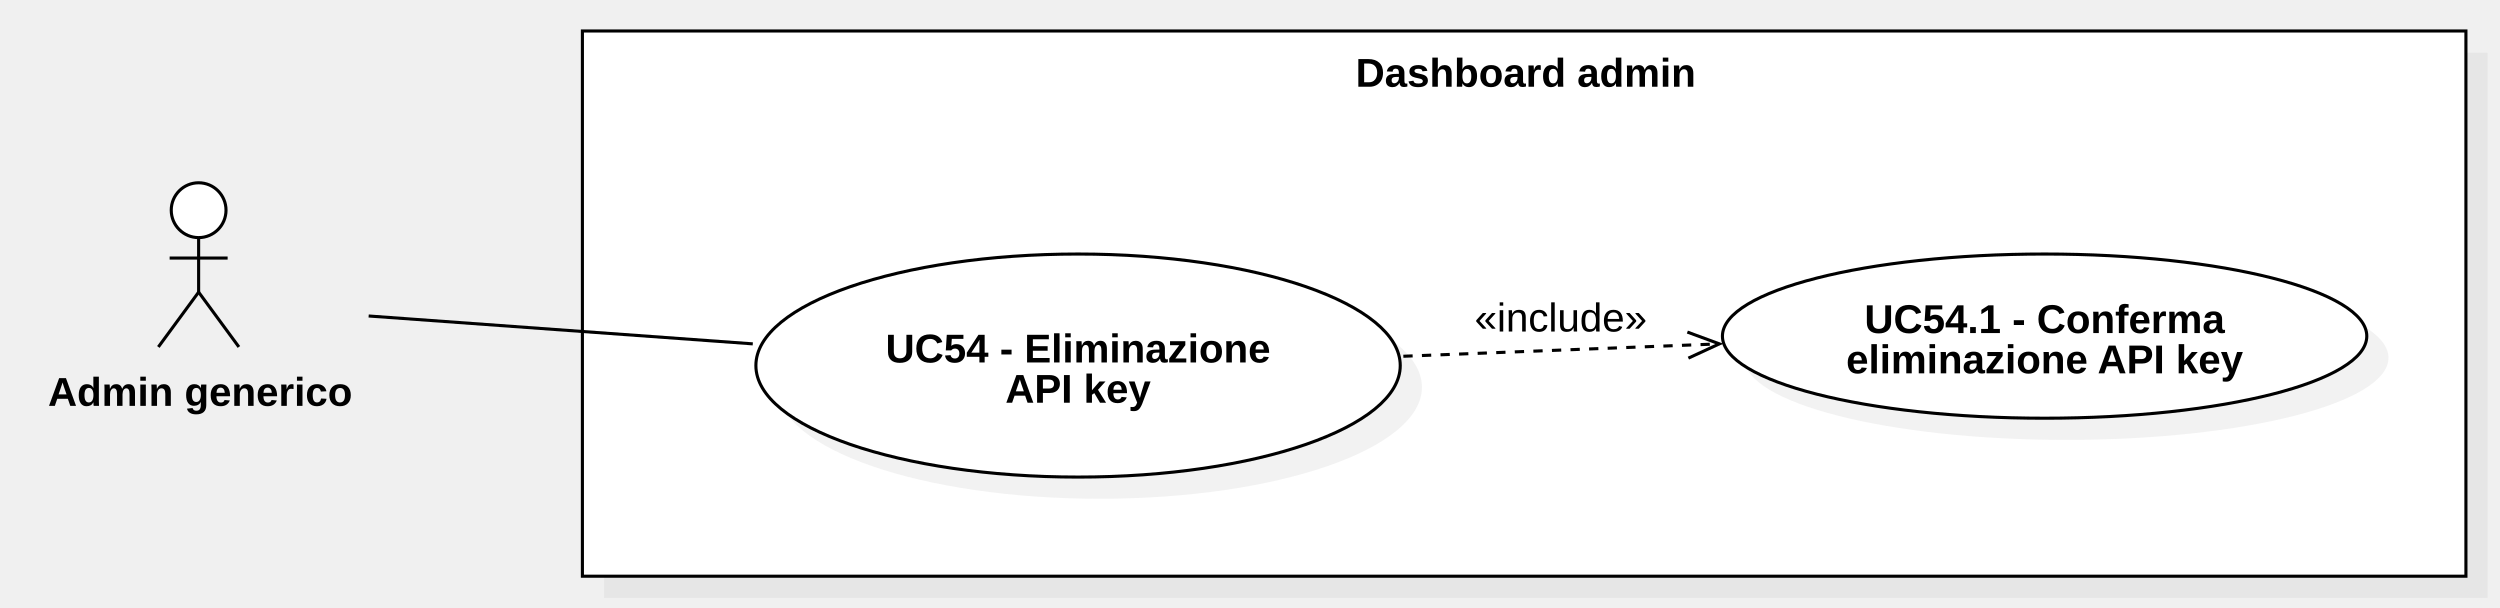
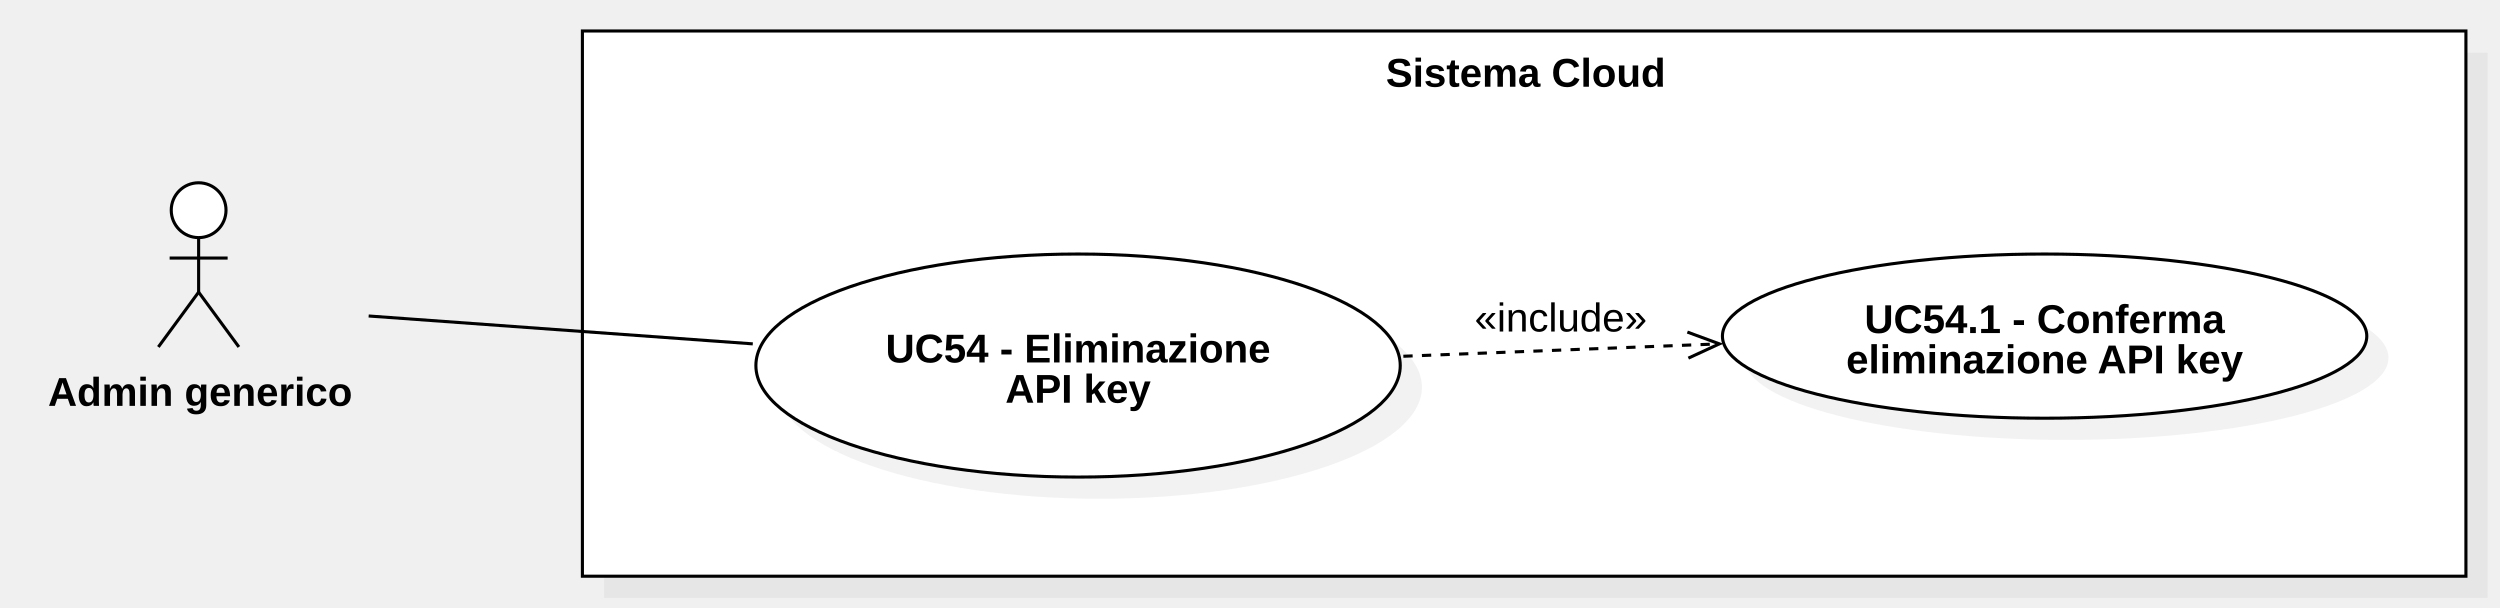
<svg xmlns="http://www.w3.org/2000/svg" version="1.1" width="807" height="196">
  <defs />
  <g>
    <g>
-       <rect fill="#C0C0C0" stroke="none" x="774" y="586" width="608" height="176" transform="matrix(1 0 0 1 -579 -569)" fill-opacity="0.2" />
+       <rect fill="#C0C0C0" stroke="none" x="792" y="599" width="608" height="176" transform="matrix(1 0 0 1 -597 -582)" fill-opacity="0.2" />
    </g>
    <g>
-       <rect fill="#ffffff" stroke="none" x="767" y="579" width="608" height="176" transform="matrix(1 0 0 1 -579 -569)" />
+       <rect fill="#ffffff" stroke="none" x="785" y="592" width="608" height="176" transform="matrix(1 0 0 1 -597 -582)" />
    </g>
    <g>
      <path fill="none" stroke="#000000" paint-order="fill stroke markers" d=" M 188 10 L 796 10 L 796 186 L 188 186 L 188 10 Z Z" stroke-miterlimit="10" stroke-dasharray="" />
    </g>
    <g>
      <g>
        <path fill="none" stroke="none" />
-         <text fill="#000000" stroke="none" font-family="Arial" font-size="13px" font-style="normal" font-weight="bold" text-decoration="undefined" x="1071.5" y="592.5" text-anchor="middle" dominant-baseline="central" transform="matrix(1 0 0 1 -579 -569)">Dashboard admin</text>
+         <text fill="#000000" stroke="none" font-family="Arial" font-size="13px" font-style="normal" font-weight="bold" text-decoration="undefined" x="1089.5" y="605.5" text-anchor="middle" dominant-baseline="central" transform="matrix(1 0 0 1 -597 -582)">Sistema Cloud</text>
      </g>
    </g>
    <g>
      <path fill="#ffffff" stroke="none" paint-order="stroke fill markers" d=" M 55.278 67.85 C 55.278 62.962 59.236 59 64.118 59 C 69 59 72.958 62.962 72.958 67.85 C 72.958 72.738 69 76.7 64.118 76.7 C 59.236 76.7 55.278 72.738 55.278 67.85 Z" />
    </g>
    <g>
      <path fill="none" stroke="#000000" paint-order="fill stroke markers" d=" M 55.278 67.85 C 55.278 62.962 59.236 59 64.118 59 C 69 59 72.958 62.962 72.958 67.85 C 72.958 72.738 69 76.7 64.118 76.7 C 59.236 76.7 55.278 72.738 55.278 67.85 Z" stroke-miterlimit="10" stroke-dasharray="" />
    </g>
    <g>
      <path fill="none" stroke="#000000" paint-order="fill stroke markers" d=" M 64.118 76.7 L 64.118 94.3" stroke-miterlimit="10" stroke-dasharray="" />
    </g>
    <g>
      <path fill="none" stroke="#000000" paint-order="fill stroke markers" d=" M 54.758 83.3 L 73.478 83.3" stroke-miterlimit="10" stroke-dasharray="" />
    </g>
    <g>
      <path fill="none" stroke="#000000" paint-order="fill stroke markers" d=" M 64.118 94.3 L 51.118 112" stroke-miterlimit="10" stroke-dasharray="" />
    </g>
    <g>
      <path fill="none" stroke="#000000" paint-order="fill stroke markers" d=" M 64.118 94.3 L 77.118 112" stroke-miterlimit="10" stroke-dasharray="" />
    </g>
    <g>
      <g>
        <path fill="none" stroke="none" />
-         <text fill="#000000" stroke="none" font-family="Arial" font-size="13px" font-style="normal" font-weight="bold" text-decoration="undefined" x="643.618" y="695.5" text-anchor="middle" dominant-baseline="central" transform="matrix(1 0 0 1 -579 -569)">Admin generico</text>
+         <text fill="#000000" stroke="none" font-family="Arial" font-size="13px" font-style="normal" font-weight="bold" text-decoration="undefined" x="661.618" y="708.5" text-anchor="middle" dominant-baseline="central" transform="matrix(1 0 0 1 -597 -582)">Admin generico</text>
      </g>
    </g>
    <g>
      <path fill="#C0C0C0" stroke="none" paint-order="stroke fill markers" d=" M 251 125 C 251 105.118 297.562 89 355 89 C 412.438 89 459 105.118 459 125 C 459 144.882 412.438 161 355 161 C 297.562 161 251 144.882 251 125 Z" fill-opacity="0.2" />
    </g>
    <g>
      <path fill="#ffffff" stroke="none" paint-order="stroke fill markers" d=" M 244 118 C 244 98.118 290.562 82 348 82 C 405.438 82 452 98.118 452 118 C 452 137.882 405.438 154 348 154 C 290.562 154 244 137.882 244 118 Z" />
    </g>
    <g>
      <path fill="none" stroke="#000000" paint-order="fill stroke markers" d=" M 244 118 C 244 98.118 290.562 82 348 82 C 405.438 82 452 98.118 452 118 C 452 137.882 405.438 154 348 154 C 290.562 154 244 137.882 244 118 Z" stroke-miterlimit="10" stroke-dasharray="" />
    </g>
    <g>
      <g>
        <path fill="none" stroke="none" />
-         <text fill="#000000" stroke="none" font-family="Arial" font-size="13px" font-style="normal" font-weight="bold" text-decoration="undefined" x="927" y="681.5" text-anchor="middle" dominant-baseline="central" transform="matrix(1 0 0 1 -579 -569)">UC54 - Eliminazione</text>
-         <text fill="#000000" stroke="none" font-family="Arial" font-size="13px" font-style="normal" font-weight="bold" text-decoration="undefined" x="927" y="694.5" text-anchor="middle" dominant-baseline="central" transform="matrix(1 0 0 1 -579 -569)">API key</text>
+         <text fill="#000000" stroke="none" font-family="Arial" font-size="13px" font-style="normal" font-weight="bold" text-decoration="undefined" x="945" y="694.5" text-anchor="middle" dominant-baseline="central" transform="matrix(1 0 0 1 -597 -582)">UC54 - Eliminazione</text>
+         <text fill="#000000" stroke="none" font-family="Arial" font-size="13px" font-style="normal" font-weight="bold" text-decoration="undefined" x="945" y="707.5" text-anchor="middle" dominant-baseline="central" transform="matrix(1 0 0 1 -597 -582)">API key</text>
      </g>
    </g>
    <g>
      <path fill="none" stroke="#000000" paint-order="fill stroke markers" d=" M 453 115 L 555 111" stroke-miterlimit="10" stroke-dasharray="3" />
    </g>
    <g>
      <path fill="none" stroke="#000000" paint-order="fill stroke markers" d=" M 545.01 115.605 L 555 111 L 544.68 107.192" stroke-miterlimit="10" stroke-dasharray="" />
    </g>
    <g>
-       <rect fill="#ffffff" stroke="none" x="1055" y="665" width="55.656" height="13" transform="matrix(1 0 0 1 -579 -569)" />
+       <rect fill="#ffffff" stroke="none" x="1073" y="678" width="55.656" height="13" transform="matrix(1 0 0 1 -597 -582)" />
    </g>
    <g>
      <g>
        <path fill="none" stroke="none" />
-         <text fill="#000000" stroke="none" font-family="Arial" font-size="13px" font-style="normal" font-weight="normal" text-decoration="undefined" x="1082.828" y="671.5" text-anchor="middle" dominant-baseline="central" transform="matrix(1 0 0 1 -579 -569)">«include»</text>
+         <text fill="#000000" stroke="none" font-family="Arial" font-size="13px" font-style="normal" font-weight="normal" text-decoration="undefined" x="1100.828" y="684.5" text-anchor="middle" dominant-baseline="central" transform="matrix(1 0 0 1 -597 -582)">«include»</text>
      </g>
    </g>
    <g>
      <path fill="none" stroke="#000000" paint-order="fill stroke markers" d=" M 243 111 L 119 102" stroke-miterlimit="10" stroke-dasharray="" />
    </g>
    <g>
      <path fill="#C0C0C0" stroke="none" paint-order="stroke fill markers" d=" M 563 115.5 C 563 100.864 609.562 89 667 89 C 724.438 89 771 100.864 771 115.5 C 771 130.136 724.438 142 667 142 C 609.562 142 563 130.136 563 115.5 Z" fill-opacity="0.2" />
    </g>
    <g>
      <path fill="#ffffff" stroke="none" paint-order="stroke fill markers" d=" M 556 108.5 C 556 93.864 602.562 82 660 82 C 717.438 82 764 93.864 764 108.5 C 764 123.136 717.438 135 660 135 C 602.562 135 556 123.136 556 108.5 Z" />
    </g>
    <g>
      <path fill="none" stroke="#000000" paint-order="fill stroke markers" d=" M 556 108.5 C 556 93.864 602.562 82 660 82 C 717.438 82 764 93.864 764 108.5 C 764 123.136 717.438 135 660 135 C 602.562 135 556 123.136 556 108.5 Z" stroke-miterlimit="10" stroke-dasharray="" />
    </g>
    <g>
      <g>
        <path fill="none" stroke="none" />
-         <text fill="#000000" stroke="none" font-family="Arial" font-size="13px" font-style="normal" font-weight="bold" text-decoration="undefined" x="1239" y="672" text-anchor="middle" dominant-baseline="central" transform="matrix(1 0 0 1 -579 -569)">UC54.1 - Conferma</text>
-         <text fill="#000000" stroke="none" font-family="Arial" font-size="13px" font-style="normal" font-weight="bold" text-decoration="undefined" x="1239" y="685" text-anchor="middle" dominant-baseline="central" transform="matrix(1 0 0 1 -579 -569)">eliminazione API key</text>
+         <text fill="#000000" stroke="none" font-family="Arial" font-size="13px" font-style="normal" font-weight="bold" text-decoration="undefined" x="1257" y="685" text-anchor="middle" dominant-baseline="central" transform="matrix(1 0 0 1 -597 -582)">UC54.1 - Conferma</text>
+         <text fill="#000000" stroke="none" font-family="Arial" font-size="13px" font-style="normal" font-weight="bold" text-decoration="undefined" x="1257" y="698" text-anchor="middle" dominant-baseline="central" transform="matrix(1 0 0 1 -597 -582)">eliminazione API key</text>
      </g>
    </g>
  </g>
</svg>
